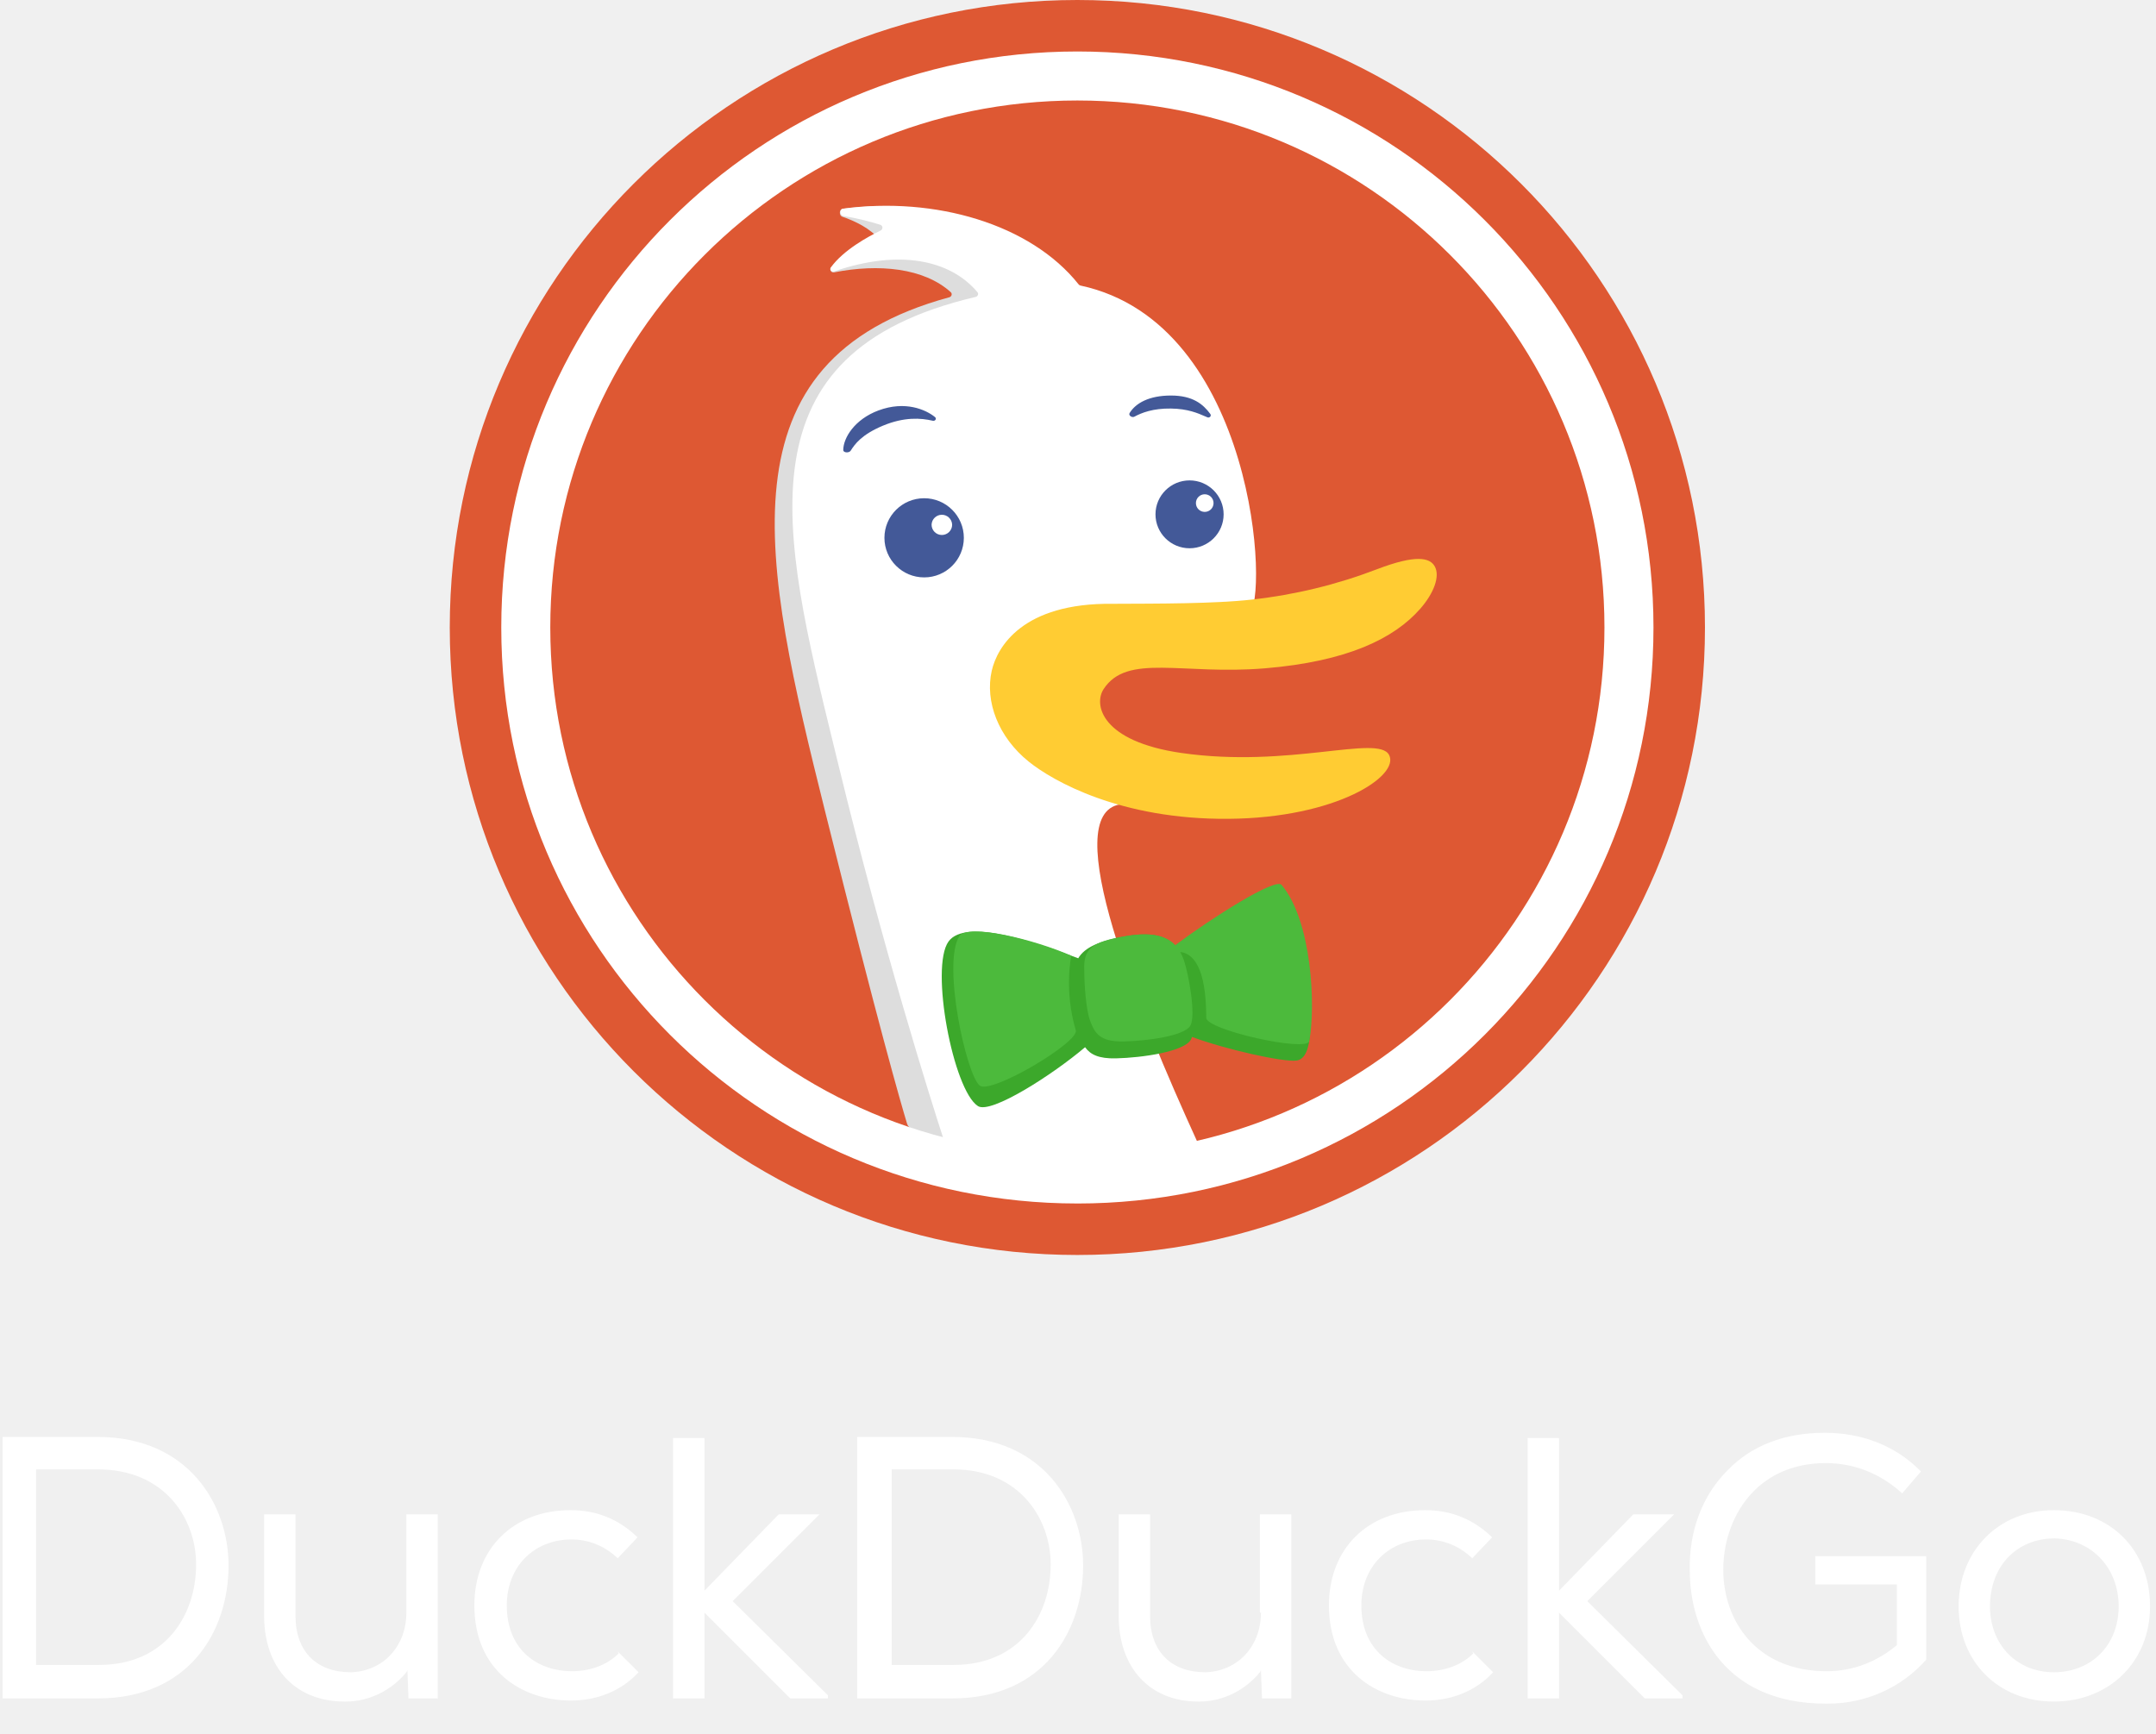
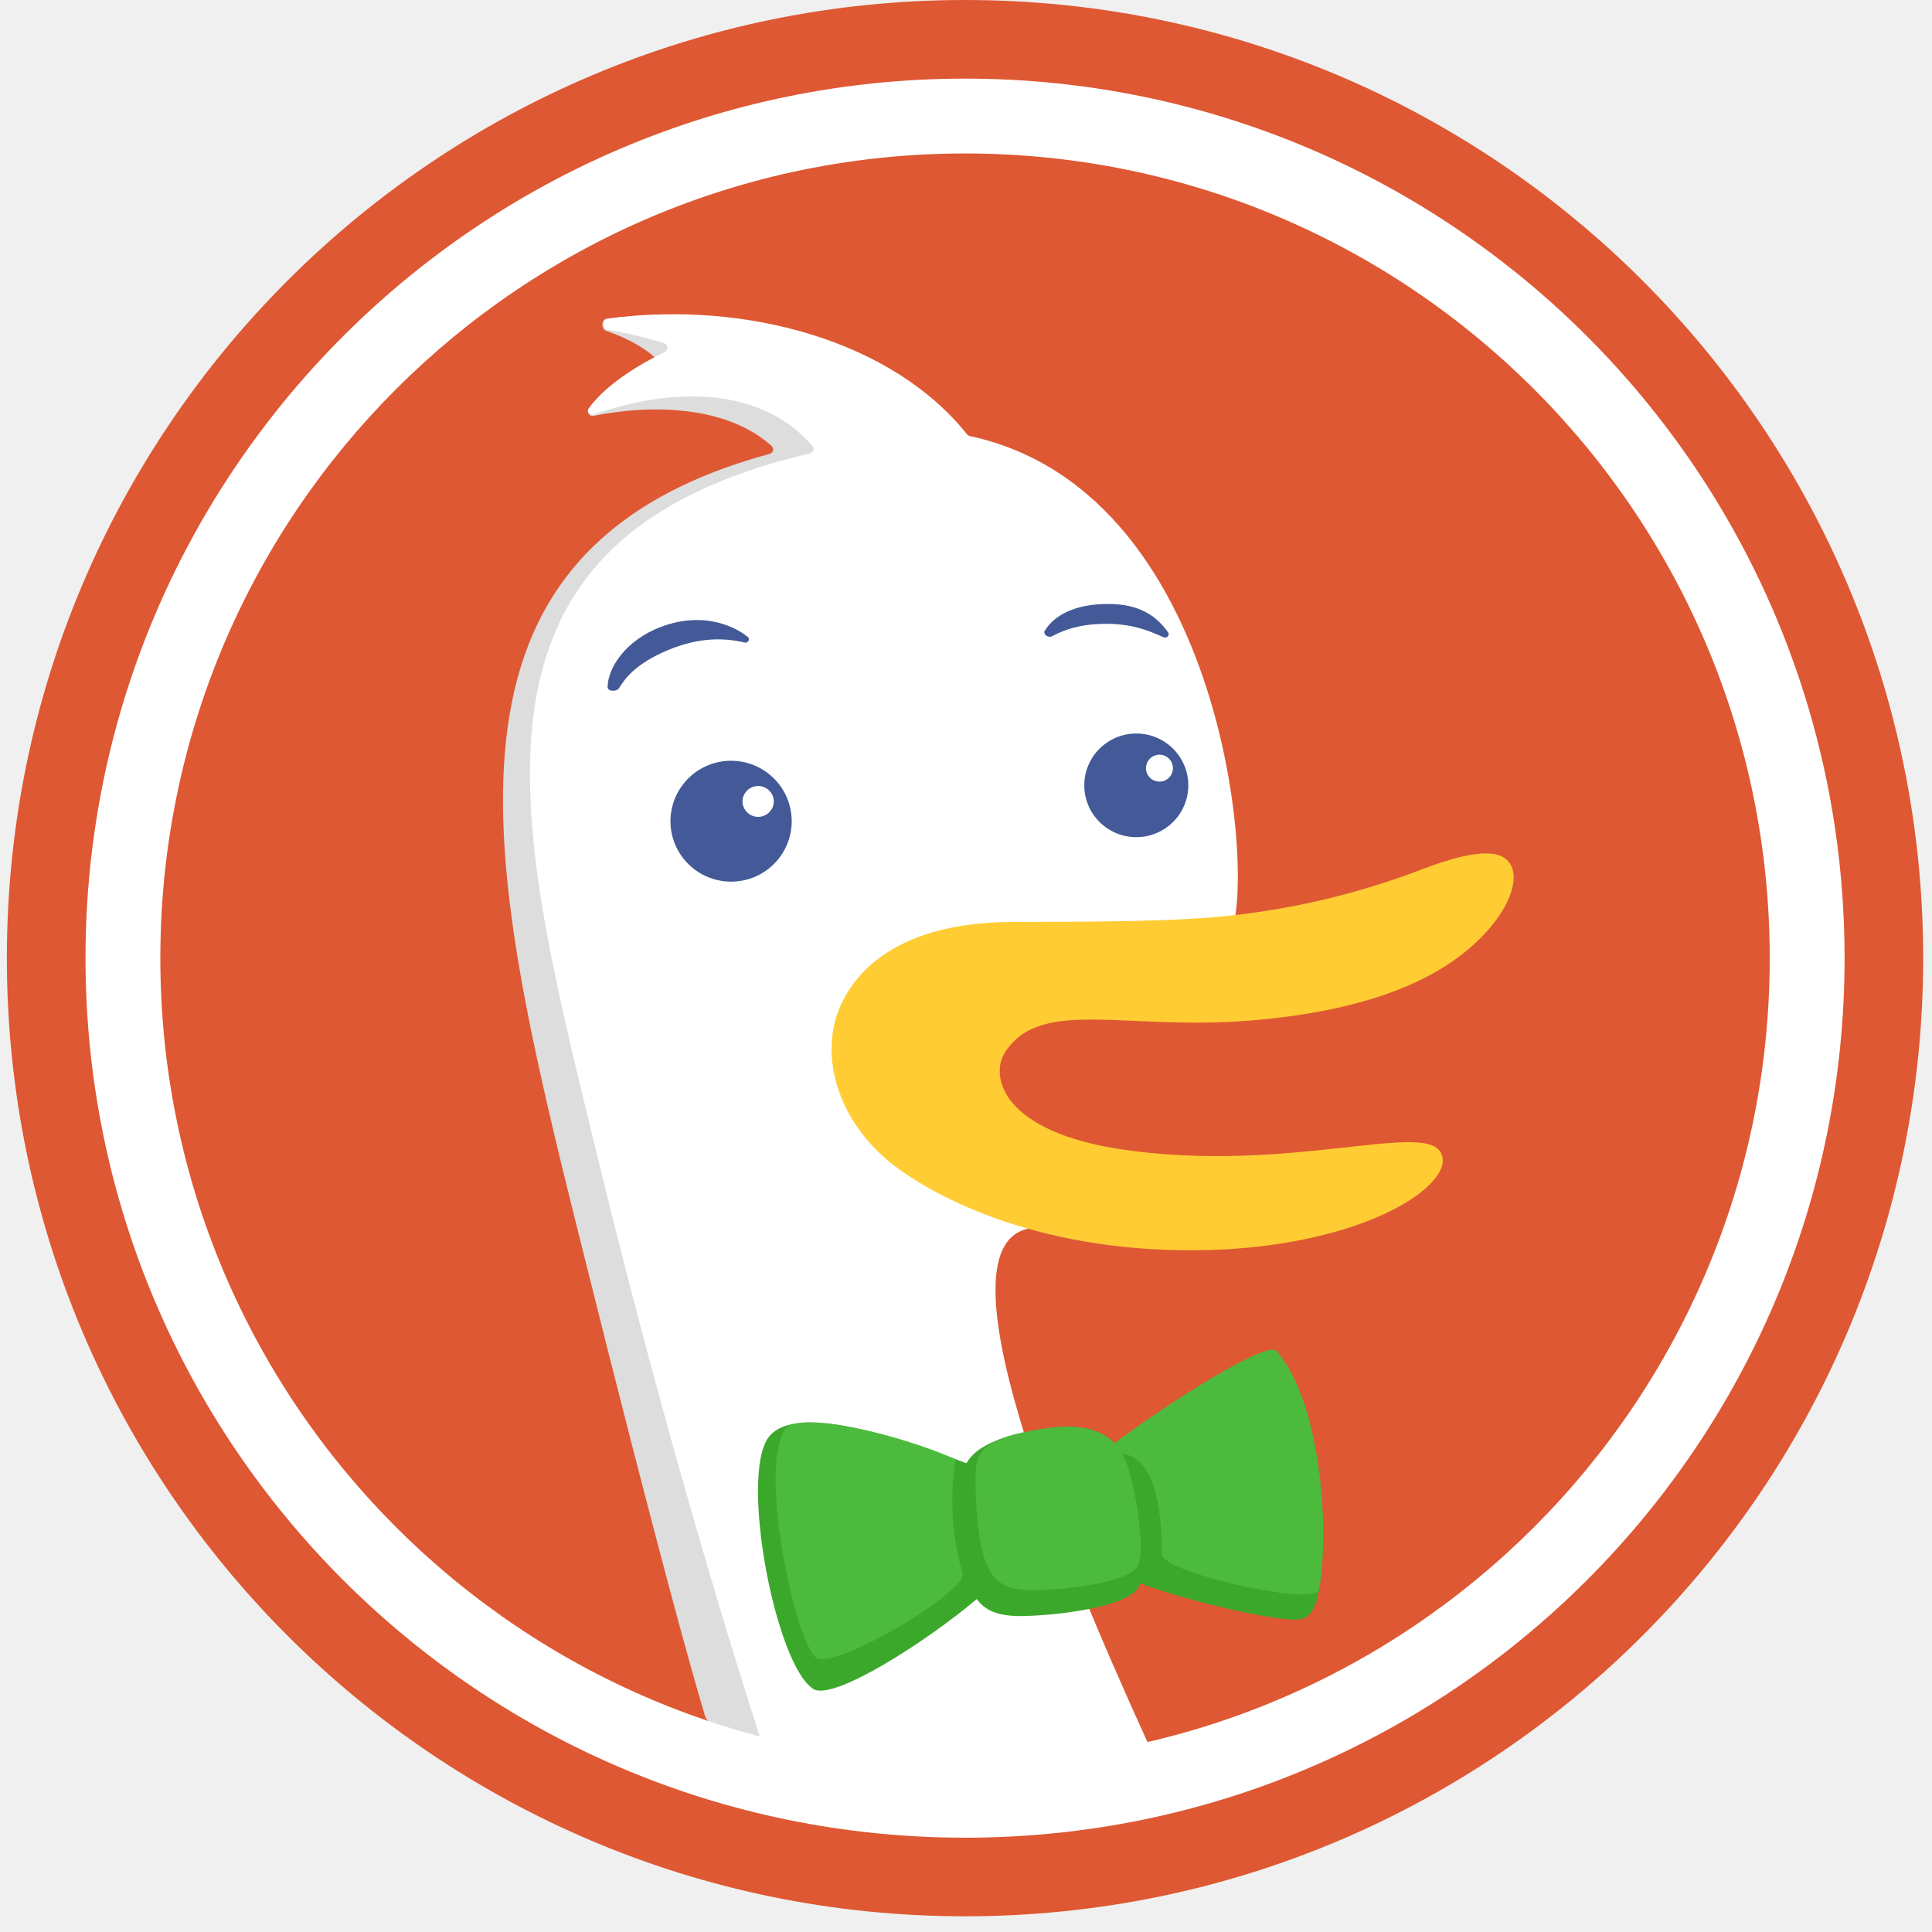
- <svg xmlns="http://www.w3.org/2000/svg" fill="none" viewBox="0 0 184 148">
-   <path fill="#fff" d="M69.942 129.26H66.46l-6.338 6.517v-13.033h-2.678v22.228h2.678v-7.32l7.23 7.23.09.09h3.214v-.268l-8.124-8.034zm-17.14 11.873c-.982.982-2.41 1.518-4.017 1.518-2.767 0-5.534-1.696-5.534-5.624 0-3.303 2.32-5.624 5.534-5.624 1.428 0 2.767.536 3.839 1.518l.089.089 1.696-1.786-.09-.089c-1.606-1.517-3.48-2.232-5.623-2.232-4.91 0-8.213 3.303-8.213 8.124 0 5.624 4.106 8.123 8.213 8.123h.09c2.141 0 4.195-.803 5.623-2.321l.09-.089-1.786-1.785zm-18.122-3.481c0 2.856-1.963 4.999-4.73 5.088-2.946 0-4.732-1.785-4.732-4.82v-8.66H22.54v8.66c0 4.463 2.678 7.32 6.874 7.32h.09c2.052 0 3.927-.982 5.177-2.5l.089-.179.09 2.411h2.499V129.26H34.68zM8.347 122.655H.223v22.317h8.124c7.766 0 11.158-5.713 11.158-11.337 0-5.267-3.481-10.98-11.158-10.98zm8.39 10.89c0 4.285-2.588 8.57-8.301 8.57H3.08v-16.693h5.267c5.713 0 8.39 4.196 8.39 8.123zm138.277 1.697h6.874v5.177c-1.696 1.428-3.749 2.232-5.981 2.232-6.07 0-8.838-4.374-8.838-8.659 0-4.374 2.768-9.106 8.749-9.106 2.41 0 4.642.893 6.427 2.5l.089.089 1.607-1.874-.089-.09c-2.143-2.142-4.999-3.213-8.124-3.213-3.392 0-6.248 1.071-8.302 3.213-2.142 2.143-3.302 5.178-3.213 8.57 0 5.267 3.035 11.337 11.605 11.337h.178c3.214 0 6.249-1.339 8.391-3.749v-8.838h-9.462v2.411zm-73.735-12.587h-8.124v22.317h8.124c7.766 0 11.158-5.713 11.158-11.337 0-5.267-3.481-10.98-11.158-10.98zm8.39 10.89c0 4.285-2.588 8.57-8.301 8.57h-5.267v-16.693h5.267c5.624 0 8.302 4.196 8.302 8.123zm85.609-4.642c-4.731 0-8.123 3.482-8.123 8.213s3.392 8.124 8.123 8.124 8.213-3.393 8.213-8.124c0-4.82-3.392-8.213-8.213-8.213zm5.535 8.213c0 3.303-2.321 5.624-5.535 5.624-3.124 0-5.445-2.321-5.445-5.624 0-3.392 2.232-5.802 5.534-5.802 3.125.089 5.446 2.499 5.446 5.802zm-73.2.536c0 2.856-1.964 4.999-4.731 5.088-2.946 0-4.731-1.785-4.731-4.82v-8.66h-2.679v8.66c0 4.463 2.679 7.32 6.785 7.32h.089c2.053 0 3.928-.982 5.178-2.5l.089-.179.089 2.411h2.5V129.26h-2.678v8.392zm18.121 3.481c-.982.982-2.41 1.518-4.017 1.518-2.767 0-5.534-1.696-5.534-5.624 0-3.303 2.321-5.624 5.534-5.624 1.429 0 2.768.536 3.839 1.518l.089.089 1.696-1.786-.089-.089c-1.607-1.517-3.482-2.232-5.624-2.232-4.91 0-8.213 3.303-8.213 8.124 0 5.624 4.107 8.123 8.213 8.123h.089c2.143 0 4.196-.803 5.624-2.321l.089-.089-1.785-1.785zm17.14-11.873h-3.482l-6.338 6.517v-13.033h-2.678v22.228h2.678v-7.32l7.231 7.23.089.09h3.214v-.268l-8.123-8.034z" />
-   <path fill="#de5833" fill-rule="evenodd" d="M91.946 107.122c29.581 0 53.561-23.98 53.561-53.561S121.527 0 91.947 0C62.364 0 38.384 23.98 38.384 53.561s23.98 53.561 53.561 53.561z" clip-rule="evenodd" />
-   <path fill="#ddd" fill-rule="evenodd" d="M99.478 93.522c0-.418.103-.513-1.227-3.165-3.535-7.079-7.088-17.059-5.472-23.495.294-1.17-3.33-43.304-5.892-44.661-2.848-1.518-6.351-3.925-9.556-4.46-1.626-.26-3.758-.138-5.425.087-.296.04-.308.572-.025.668 1.094.37 2.423 1.014 3.206 1.988.148.184-.051.474-.287.482-.738.028-2.077.337-3.844 1.838-.204.173-.035.495.228.443 3.797-.75 7.674-.38 9.96 1.696.148.135.07.377-.123.43C61.19 30.76 65.117 48.01 70.396 69.177c4.654 18.666 6.435 24.81 7.012 26.727a.72.72 0 0 0 .424.469c6.85 2.697 21.646 2.805 21.646-1.805z" clip-rule="evenodd" />
-   <path fill="#fff" d="M102.198 97.498c-2.406.941-7.114 1.36-9.833 1.36-3.988 0-9.73-.628-11.821-1.57-1.293-3.976-5.16-16.303-8.978-31.956l-.374-1.53-.003-.012c-4.54-18.542-8.248-33.687 12.074-38.445.185-.043.276-.265.153-.411-2.331-2.766-6.7-3.673-12.222-1.768-.227.079-.424-.15-.283-.344 1.083-1.493 3.2-2.64 4.244-3.144.216-.104.203-.42-.025-.491a23.299 23.299 0 0 0-3.156-.753c-.31-.05-.338-.58-.027-.623 7.83-1.053 16.006 1.298 20.109 6.466a.272.272 0 0 0 .155.096c15.024 3.226 16.1 26.977 14.369 28.059-.341.213-1.434.09-2.877-.07-5.846-.655-17.422-1.95-7.868 15.856.094.176-.03.409-.228.44-5.388.837 1.517 17.719 6.591 28.84z" />
-   <path fill="#3ca82b" d="M108.919 75.904c-1.144-.53-5.542 2.624-8.461 5.045-.61-.863-1.76-1.49-4.355-1.04-2.27.396-3.524.943-4.084 1.887-3.584-1.359-9.614-3.456-11.07-1.43-1.593 2.214.397 12.687 2.512 14.047 1.104.71 6.386-2.685 9.144-5.026.445.627 1.162.986 2.634.952 2.228-.052 5.841-.57 6.401-1.608.034-.063.064-.137.089-.222 2.835 1.06 7.824 2.18 8.939 2.014 2.905-.437-.405-13.996-1.749-14.619z" />
-   <path fill="#4cba3c" d="M100.725 81.26c.121.214.217.44.3.67.404 1.13 1.062 4.726.564 5.614-.498.888-3.732 1.317-5.727 1.351s-2.444-.695-2.848-1.825c-.324-.904-.483-3.03-.479-4.247-.082-1.806.578-2.44 3.627-2.934 2.257-.365 3.45.06 4.138.786 3.204-2.39 8.549-5.765 9.07-5.148 2.6 3.075 2.928 10.394 2.365 13.34-.184.962-8.791-.955-8.791-1.993 0-4.311-1.119-5.494-2.219-5.615zM81.87 79.913c.706-1.116 6.422.272 9.56 1.668 0 0-.644 2.922.382 6.364.3 1.007-7.22 5.488-8.201 4.717-1.134-.891-3.222-10.404-1.74-12.75z" />
-   <path fill="#fc3" fill-rule="evenodd" d="M84.64 57.249c.462-2.012 2.617-5.802 10.31-5.71 3.89-.016 8.722-.001 11.926-.365a42.885 42.885 0 0 0 10.65-2.59c3.331-1.27 4.513-.988 4.927-.227.456.835-.081 2.278-1.245 3.606-2.223 2.536-6.219 4.502-13.277 5.085-7.058.583-11.734-1.31-13.746 1.772-.868 1.33-.197 4.463 6.628 5.45 9.223 1.33 16.798-1.604 17.734.168s-4.455 5.38-13.693 5.455c-9.239.076-15.009-3.234-17.055-4.88-2.597-2.087-3.758-5.132-3.16-7.764z" clip-rule="evenodd" />
-   <g fill="#14307e" opacity=".8">
-     <path d="M96.404 35.256c.516-.844 1.658-1.495 3.528-1.495s2.75.744 3.359 1.573c.124.17-.064.368-.256.285l-.14-.061c-.684-.299-1.524-.666-2.963-.686-1.538-.022-2.508.363-3.12.695-.205.112-.53-.111-.408-.311zm-21.053 1.079c1.816-.759 3.243-.66 4.252-.422.213.05.36-.178.19-.315-.783-.632-2.535-1.416-4.821-.564-2.039.76-3 2.34-3.006 3.379-.001.245.503.265.633.058.352-.56.937-1.377 2.752-2.136z" />
-     <path fill-rule="evenodd" d="M101.521 46.799c-1.606 0-2.908-1.299-2.908-2.897s1.302-2.897 2.908-2.897c1.605 0 2.907 1.299 2.907 2.897s-1.302 2.897-2.907 2.897zm2.047-3.857a.752.752 0 0 0-1.505 0 .752.752 0 0 0 1.505 0zm-21.31 2.965a3.383 3.383 0 0 1-3.389 3.378c-1.87 0-3.389-1.513-3.389-3.378s1.52-3.379 3.389-3.379a3.385 3.385 0 0 1 3.389 3.379zm-.999-1.12a.878.878 0 0 0-1.755 0 .876.876 0 0 0 1.755 0z" clip-rule="evenodd" />
+ <svg xmlns="http://www.w3.org/2000/svg" width="108" height="108" viewBox="0 0 108 108" fill="none">
+   <path fill-rule="evenodd" clip-rule="evenodd" d="M53.946 107.122C83.527 107.122 107.507 83.142 107.507 53.561C107.507 23.98 83.527 0 53.947 0C24.364 0 0.384 23.98 0.384 53.561C0.384 83.142 24.365 107.122 53.946 107.122Z" fill="#DE5833" />
+   <path fill-rule="evenodd" clip-rule="evenodd" d="M61.478 93.521C61.478 93.103 61.581 93.008 60.251 90.356C56.716 83.277 53.163 73.297 54.779 66.861C55.073 65.691 51.449 23.557 48.887 22.2C46.039 20.682 42.536 18.275 39.331 17.74C37.705 17.48 35.573 17.602 33.906 17.827C33.61 17.867 33.598 18.399 33.881 18.495C34.975 18.865 36.304 19.509 37.087 20.483C37.235 20.667 37.036 20.957 36.8 20.965C36.062 20.993 34.723 21.302 32.956 22.803C32.752 22.976 32.921 23.298 33.184 23.246C36.981 22.496 40.858 22.866 43.144 24.942C43.292 25.077 43.214 25.319 43.021 25.372C23.19 30.759 27.117 48.009 32.396 69.176C37.05 87.842 38.831 93.986 39.408 95.903C39.438 96.008 39.492 96.106 39.566 96.187C39.639 96.268 39.73 96.332 39.832 96.372C46.682 99.069 61.478 99.177 61.478 94.567V93.521Z" fill="#DDDDDD" />
+   <path d="M64.198 97.5C61.792 98.441 57.084 98.86 54.365 98.86C50.377 98.86 44.635 98.232 42.544 97.29C41.251 93.314 37.384 80.987 33.566 65.334L33.192 63.804L33.189 63.792C28.649 45.25 24.941 30.105 45.263 25.347C45.448 25.304 45.539 25.082 45.416 24.936C43.085 22.17 38.716 21.263 33.194 23.168C32.967 23.247 32.77 23.018 32.911 22.824C33.994 21.331 36.111 20.184 37.155 19.68C37.371 19.576 37.358 19.26 37.13 19.189C36.097 18.865 35.042 18.613 33.974 18.436C33.664 18.386 33.636 17.856 33.947 17.813C41.777 16.76 49.953 19.111 54.056 24.279C54.095 24.328 54.15 24.362 54.211 24.375C69.235 27.601 70.311 51.352 68.58 52.434C68.239 52.647 67.146 52.524 65.703 52.364C59.857 51.709 48.281 50.414 57.835 68.22C57.929 68.396 57.805 68.629 57.607 68.66C52.219 69.497 59.124 86.379 64.198 97.5Z" fill="white" />
+   <path d="M70.919 75.903C69.775 75.373 65.377 78.527 62.458 80.948C61.848 80.085 60.698 79.458 58.103 79.908C55.833 80.304 54.579 80.851 54.019 81.795C50.435 80.436 44.405 78.339 42.949 80.365C41.356 82.579 43.346 93.052 45.461 94.412C46.565 95.122 51.847 91.727 54.605 89.386C55.05 90.013 55.767 90.372 57.239 90.338C59.467 90.286 63.08 89.768 63.64 88.73C63.674 88.667 63.704 88.593 63.729 88.508C66.564 89.568 71.553 90.688 72.668 90.522C75.573 90.085 72.263 76.526 70.919 75.903Z" fill="#3CA82B" />
+   <path d="M62.725 81.26C62.846 81.474 62.942 81.7 63.025 81.93C63.429 83.06 64.087 86.656 63.589 87.544C63.091 88.432 59.857 88.861 57.862 88.895C55.867 88.929 55.418 88.2 55.014 87.07C54.69 86.166 54.531 84.04 54.535 82.823C54.453 81.017 55.113 80.383 58.162 79.889C60.419 79.524 61.612 79.949 62.3 80.675C65.504 78.285 70.849 74.91 71.37 75.527C73.97 78.602 74.298 85.921 73.735 88.867C73.551 89.829 64.944 87.912 64.944 86.874C64.944 82.563 63.825 81.381 62.725 81.26ZM43.87 79.913C44.576 78.797 50.292 80.185 53.43 81.581C53.43 81.581 52.786 84.503 53.812 87.945C54.112 88.952 46.592 93.433 45.611 92.662C44.477 91.771 42.389 82.258 43.871 79.912L43.87 79.913Z" fill="#4CBA3C" />
+   <path fill-rule="evenodd" clip-rule="evenodd" d="M46.641 57.247C47.102 55.235 49.257 51.445 56.95 51.537C60.84 51.521 65.672 51.536 68.876 51.172C72.523 50.768 76.102 49.898 79.526 48.582C82.858 47.312 84.04 47.594 84.454 48.355C84.909 49.19 84.373 50.633 83.209 51.961C80.986 54.497 76.989 56.463 69.931 57.046C62.873 57.629 58.197 55.736 56.185 58.818C55.317 60.148 55.989 63.281 62.813 64.268C72.037 65.598 79.611 62.664 80.547 64.436C81.483 66.208 76.092 69.816 66.854 69.891C57.615 69.967 51.846 66.657 49.8 65.011C47.203 62.924 46.042 59.879 46.641 57.247Z" fill="#FFCC33" />
+   <g opacity="0.8">
+     <path d="M58.404 35.257C58.92 34.413 60.062 33.762 61.932 33.762C63.802 33.762 64.682 34.506 65.291 35.335C65.415 35.505 65.227 35.703 65.035 35.62L64.895 35.559C64.211 35.26 63.371 34.893 61.932 34.873C60.394 34.851 59.424 35.236 58.812 35.568C58.607 35.68 58.282 35.457 58.404 35.257ZM37.351 36.336C39.167 35.577 40.594 35.676 41.603 35.914C41.816 35.964 41.963 35.736 41.793 35.599C41.01 34.967 39.258 34.183 36.972 35.035C34.933 35.795 33.972 37.375 33.966 38.414C33.965 38.659 34.469 38.679 34.599 38.472C34.951 37.912 35.536 37.095 37.351 36.336Z" fill="#14307E" />
+     <path fill-rule="evenodd" clip-rule="evenodd" d="M63.52 46.798C61.914 46.798 60.612 45.499 60.612 43.901C60.612 42.303 61.914 41.004 63.52 41.004C65.126 41.004 66.427 42.303 66.427 43.901C66.427 45.499 65.126 46.798 63.52 46.798ZM65.567 42.941C65.567 42.741 65.488 42.55 65.347 42.409C65.206 42.268 65.015 42.188 64.815 42.188C64.615 42.188 64.424 42.268 64.283 42.409C64.142 42.55 64.062 42.741 64.062 42.941C64.062 43.141 64.142 43.332 64.283 43.473C64.424 43.614 64.615 43.693 64.815 43.693C65.015 43.693 65.206 43.614 65.347 43.473C65.488 43.332 65.567 43.141 65.567 42.941ZM44.258 45.906C44.257 46.35 44.169 46.79 43.998 47.2C43.827 47.611 43.578 47.983 43.263 48.297C42.948 48.611 42.575 48.859 42.164 49.029C41.753 49.198 41.313 49.285 40.868 49.284C38.998 49.284 37.48 47.771 37.48 45.906C37.48 44.041 38.999 42.527 40.868 42.527C41.766 42.526 42.627 42.881 43.263 43.515C43.898 44.148 44.256 45.008 44.258 45.906ZM43.258 44.786C43.251 44.558 43.155 44.343 42.991 44.184C42.828 44.026 42.609 43.938 42.381 43.938C42.153 43.938 41.934 44.026 41.771 44.184C41.607 44.343 41.511 44.558 41.504 44.786C41.504 45.019 41.596 45.242 41.761 45.406C41.925 45.571 42.148 45.663 42.381 45.663C42.614 45.663 42.837 45.571 43.002 45.406C43.166 45.242 43.258 45.019 43.258 44.786Z" fill="#14307E" />
  </g>
-   <path fill="#fff" fill-rule="evenodd" d="M91.946 98.544c24.843 0 44.983-20.14 44.983-44.983 0-24.843-20.14-44.983-44.983-44.983-24.843 0-44.983 20.14-44.983 44.983 0 24.843 20.14 44.983 44.983 44.983zm0 4.184c27.154 0 49.167-22.013 49.167-49.167S119.1 4.394 91.946 4.394 42.78 26.407 42.78 53.56s22.013 49.167 49.167 49.167z" clip-rule="evenodd" />
+   <path fill-rule="evenodd" clip-rule="evenodd" d="M53.946 98.544C78.789 98.544 98.929 78.404 98.929 53.562C98.929 28.718 78.789 8.579 53.946 8.579C29.103 8.579 8.963 28.718 8.963 53.562C8.963 78.404 29.103 98.544 53.946 98.544ZM53.946 102.729C81.1 102.729 103.113 80.716 103.113 53.562C103.113 26.407 81.1 4.395 53.946 4.395C26.792 4.395 4.78 26.407 4.78 53.56C4.78 80.713 26.793 102.728 53.947 102.728L53.946 102.729Z" fill="white" />
</svg>
